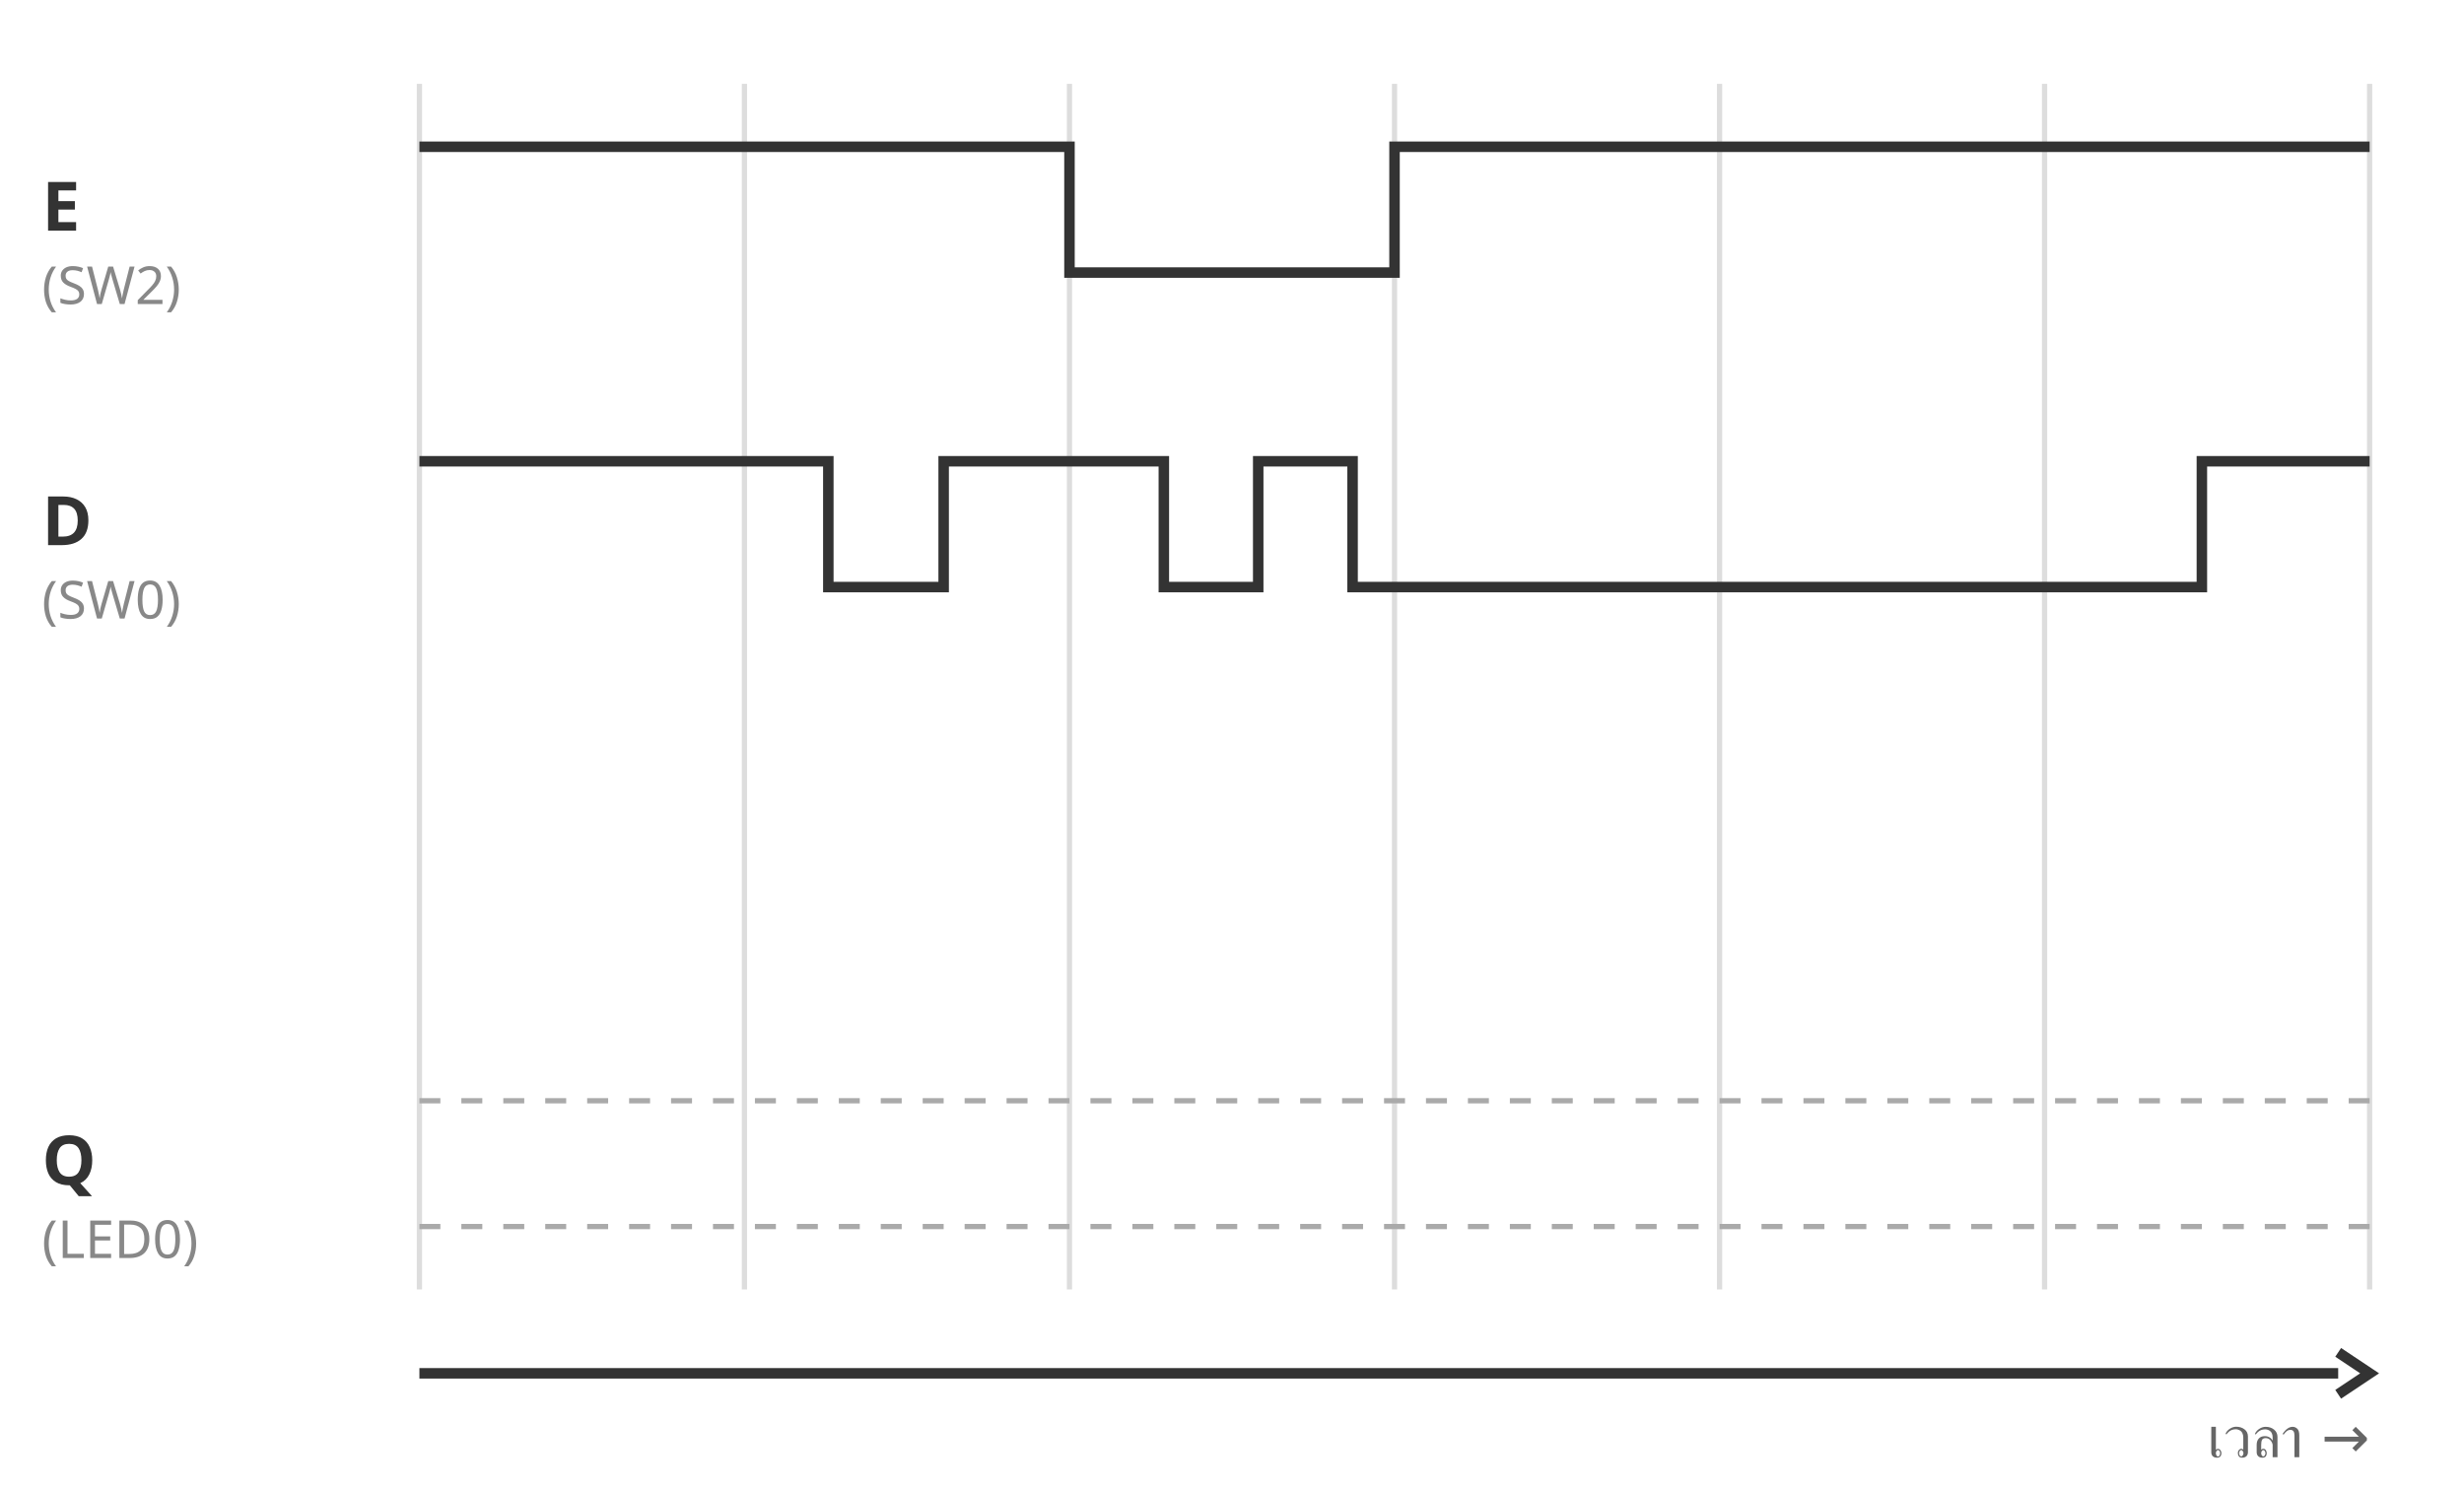
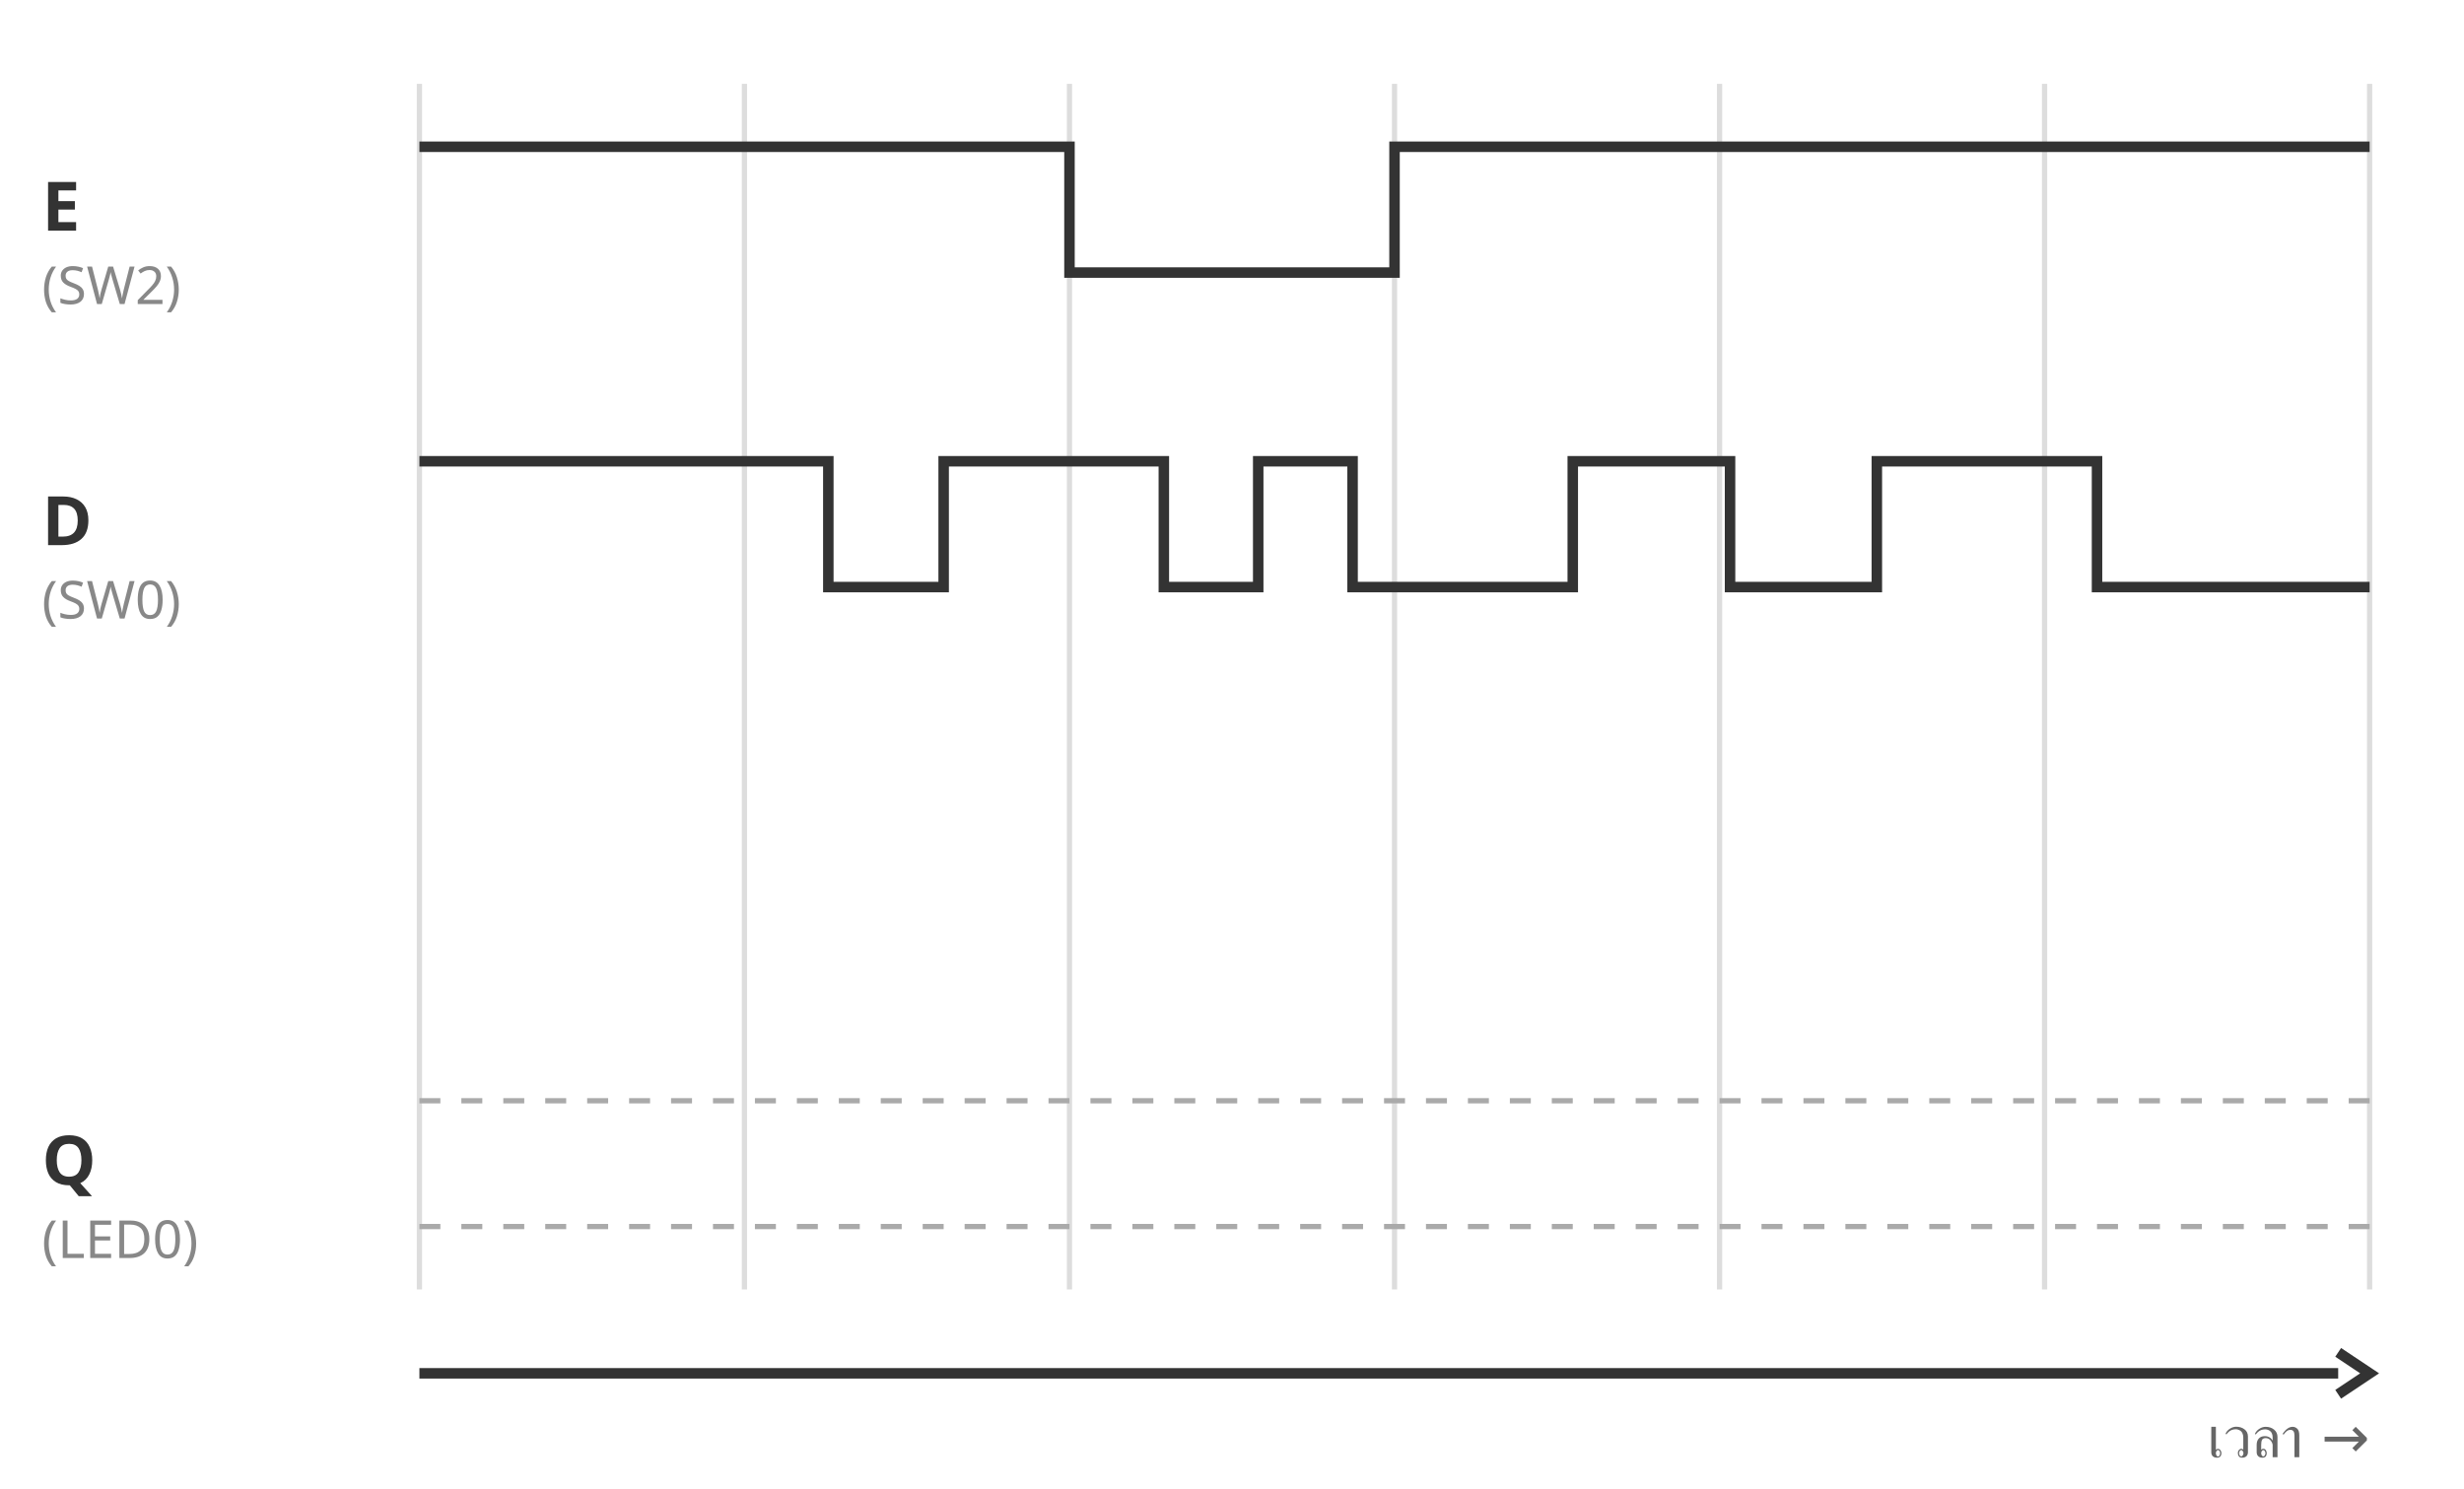
<svg xmlns="http://www.w3.org/2000/svg" viewBox="0 0 470 284" font-family="sans-serif">
  <style>
    .wire { stroke: #333; stroke-width: 2; fill: none; }
    .grid { stroke: #ddd; stroke-width: 1; }
    .guide { stroke: #aaa; stroke-width: 1; stroke-dasharray: 4 4; fill: none; }
    .sig { font-size: 13px; fill: #333; font-weight: bold; }
    .pin { font-size: 10px; fill: #888; }
    .axis-label { font-size: 11px; fill: #666; }
  </style>
  <line class="grid" x1="80" y1="16" x2="80" y2="246" />
  <line class="grid" x1="142" y1="16" x2="142" y2="246" />
  <line class="grid" x1="204" y1="16" x2="204" y2="246" />
  <line class="grid" x1="266" y1="16" x2="266" y2="246" />
  <line class="grid" x1="328" y1="16" x2="328" y2="246" />
  <line class="grid" x1="390" y1="16" x2="390" y2="246" />
  <line class="grid" x1="452" y1="16" x2="452" y2="246" />
  <text x="8" y="44" class="sig">E</text>
  <text x="8" y="58" class="pin">(SW2)</text>
  <polyline class="wire" points="80,28 204,28 204,52 266,52 266,28 452,28" />
  <text x="8" y="104" class="sig">D</text>
  <text x="8" y="118" class="pin">(SW0)</text>
-   <polyline class="wire" points="80,88 158,88 158,112 180,112 180,88 222,88 222,112 240,112 240,88 258,88 258,112 420,112 420,88 452,88" />
+   <polyline class="wire" points="80,88 158,88 158,112 180,112 180,88 222,88 222,112 240,112 240,88 258,88 258,112 300,112 300,88 330,88 330,112 358,112 358,88 400,88 400,112 452,112" />
  <text x="8" y="226" class="sig">Q</text>
  <text x="8" y="240" class="pin">(LED0)</text>
  <line class="guide" x1="80" y1="210" x2="452" y2="210" />
  <line class="guide" x1="80" y1="234" x2="452" y2="234" />
  <line class="wire" x1="80" y1="262" x2="446" y2="262" />
  <polyline class="wire" points="446,258 452,262 446,266" />
  <text x="452" y="278" class="axis-label" text-anchor="end">เวลา →</text>
</svg>
